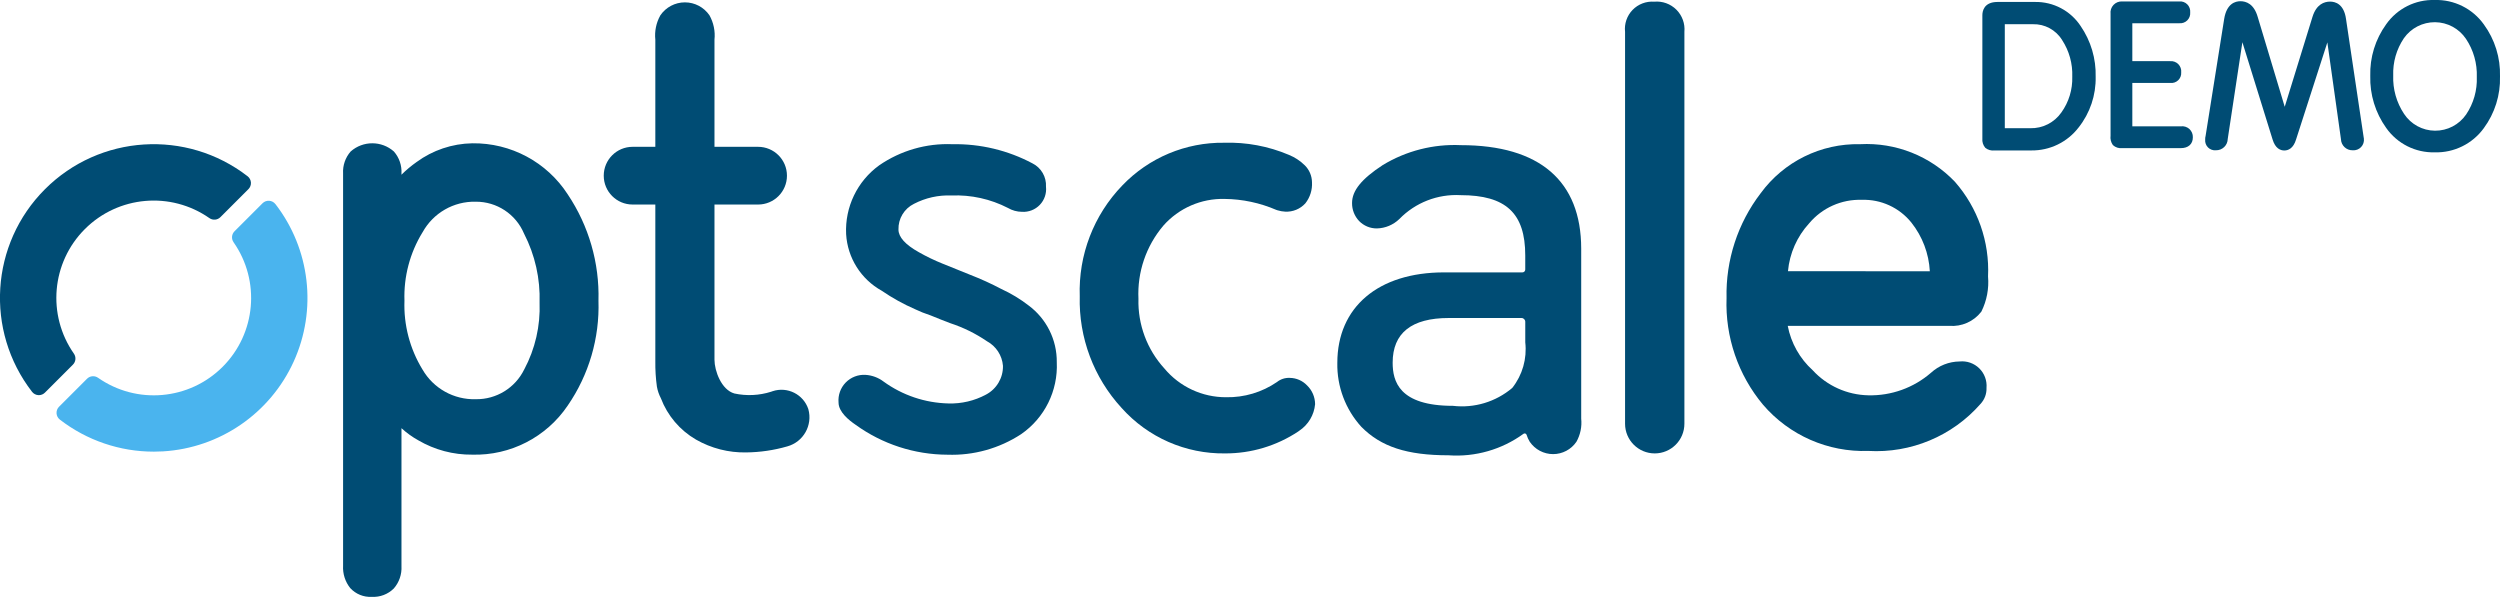
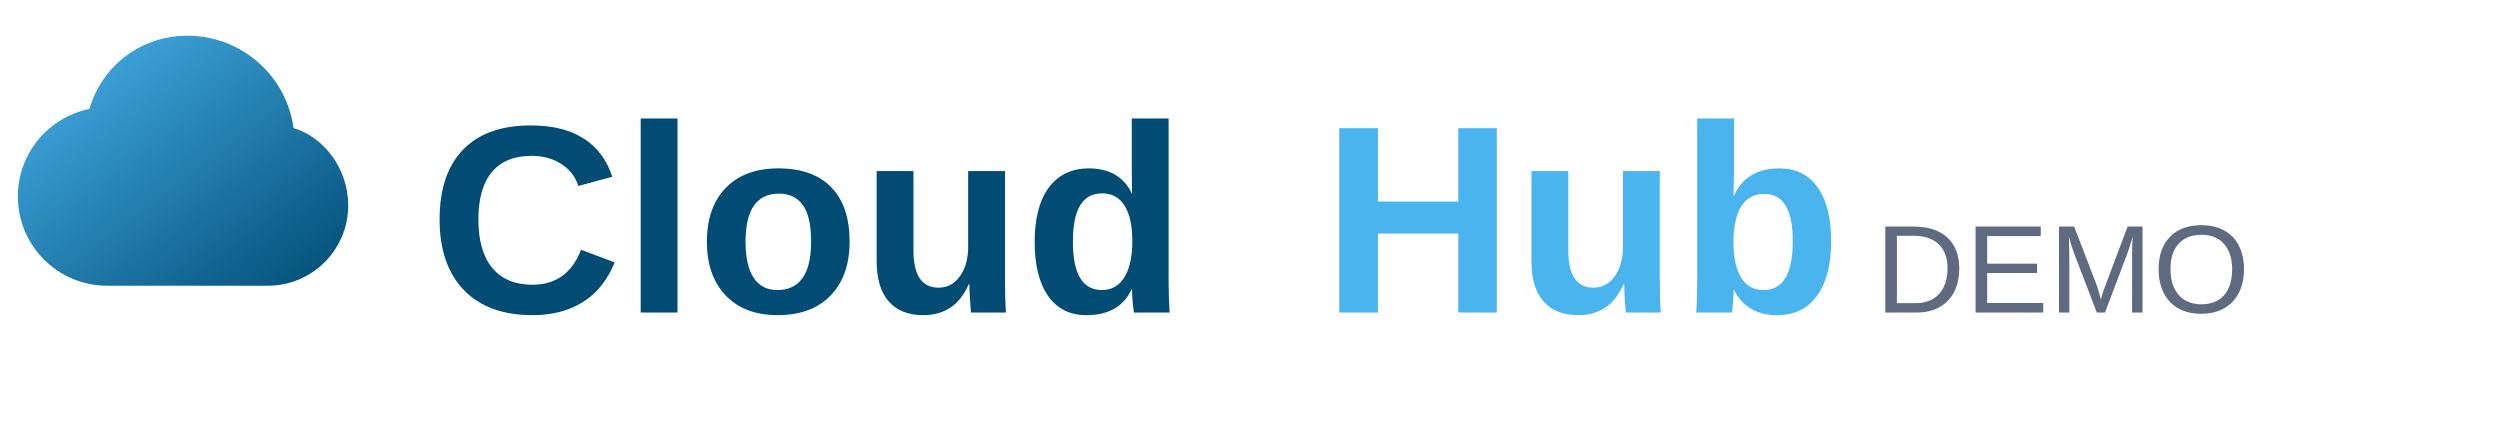
- <svg xmlns="http://www.w3.org/2000/svg" viewBox="0 0 129 30.798">
+ <svg xmlns="http://www.w3.org/2000/svg" viewBox="0 0 280 50">
  <defs>
-     <style>.a{fill:#004c74;}.b{fill:#4ab4ee;}</style>
+     <linearGradient id="cloudGradD" x1="0%" y1="0%" x2="100%" y2="100%">
+       <stop offset="0%" style="stop-color:#4AB4EE" />
+       <stop offset="100%" style="stop-color:#004C74" />
+     </linearGradient>
  </defs>
-   <path class="a" d="M53.071,15.759a7.21,7.21,0,0,0-1.402-.847,15.181,15.181,0,0,0-1.604-.731l-1.428-.577a10.056,10.056,0,0,1-1.224-.59c-.698-.389-1.052-.782-1.052-1.168a1.433,1.433,0,0,1,.801-1.329A3.85,3.85,0,0,1,49.096,10.087a5.853,5.853,0,0,1,2.911.642,1.454,1.454,0,0,0,.726.201A1.172,1.172,0,0,0,53.973,9.634a1.268,1.268,0,0,0-.694-1.202,8.455,8.455,0,0,0-4.132-.991,6.211,6.211,0,0,0-3.781,1.09,4.136,4.136,0,0,0-1.706,3.55,3.58,3.58,0,0,0,1.839,2.922,10.384,10.384,0,0,0,1.722.954l.379.166.422.153c.344.142.68.275,1.011.4a7.516,7.516,0,0,1,1.895.933,1.588,1.588,0,0,1,.825,1.266,1.641,1.641,0,0,1-.879,1.488,3.844,3.844,0,0,1-1.932.455,5.934,5.934,0,0,1-3.351-1.13,1.72,1.72,0,0,0-.927-.345,1.318,1.318,0,0,0-1.395,1.428c0,.488.542.918.877,1.145a8.13,8.13,0,0,0,4.744,1.547,6.516,6.516,0,0,0,3.802-1.061,4.272,4.272,0,0,0,1.838-3.711A3.601,3.601,0,0,0,53.071,15.759Z" />
-   <path class="a" d="M75.381,7.49a7.126,7.126,0,0,0-4.032,1.028c-1.095.717-1.583,1.32-1.583,1.956a1.328,1.328,0,0,0,.363.93,1.263,1.263,0,0,0,.92.383,1.725,1.725,0,0,0,1.156-.484,4.094,4.094,0,0,1,3.16-1.233c2.34,0,3.338.93,3.338,3.11v.73a.145.145,0,0,1-.145.145H74.514c-3.397,0-5.508,1.791-5.508,4.672A4.764,4.764,0,0,0,70.244,22.023c1.014,1.03,2.359,1.47,4.499,1.47a5.872,5.872,0,0,0,3.868-1.108.103.103,0,0,1,.161.053,1.518,1.518,0,0,0,.165.36,1.457,1.457,0,0,0,2.405 0,2.009,2.009,0,0,0,.248-1.196V12.831C81.589,9.337,79.442,7.49,75.381,7.49Zm3.128,8.919a.195.195,0,0,1,.195.195h0v1.06a3.21,3.21,0,0,1-.672,2.354,4.015,4.015,0,0,1-3.061.923c-2.788,0-3.11-1.272-3.11-2.228,0-1.529.974-2.304,2.897-2.304Z" />
-   <path class="a" d="M12.948,9.418a.443.443,0,0,0-.171-.322A7.929,7.929,0,0,0,1.654,20.218a.443.443,0,0,0,.322.171l.028.001A.443.443,0,0,0,2.318,20.26l1.445-1.445a.443.443,0,0,0,.05-.567,5.022,5.022,0,0,1,6.993-6.993.443.443,0,0,0,.567-.05l1.445-1.445A.443.443,0,0,0,12.948,9.418Z" />
-   <path class="b" d="M14.21,10.53a.443.443,0,0,0-.663-.042l-1.445,1.445a.443.443,0,0,0-.05.567A5.022,5.022,0,0,1,5.058,19.493a.443.443,0,0,0-.567.05L3.046,20.988a.443.443,0,0,0,.042.663,7.93,7.93,0,0,0,4.853,1.654q.235,0,.471-.014a7.929,7.929,0,0,0,5.798-12.763Z" />
-   <path class="a" d="M29.298,10.034l-0-0A5.77,5.77,0,0,0,24.368,7.394a5.007,5.007,0,0,0-2.874.968l-.005.004a5.979,5.979,0,0,0-.773.649V8.952a1.588,1.588,0,0,0-.39-1.134,1.681,1.681,0,0,0-2.233,0,1.588,1.588,0,0,0-.39,1.134V29.189a1.7,1.7,0,0,0,.369,1.156,1.408,1.408,0,0,0,1.112.453,1.497,1.497,0,0,0,1.135-.431,1.614,1.614,0,0,0,.397-1.153V22.095a4.581,4.581,0,0,0,.871.627,5.405,5.405,0,0,0,2.781.738A5.752,5.752,0,0,0,29.294,20.927a9.019,9.019,0,0,0,1.587-5.411A9.374,9.374,0,0,0,29.298,10.034Zm-2.25,9.032A2.735,2.735,0,0,1,24.547,20.599a3.07,3.07,0,0,1-2.745-1.53l-.003-.005a6.368,6.368,0,0,1-.929-3.548,6.324,6.324,0,0,1,.929-3.523l.007-.01A3.05,3.05,0,0,1,24.547,10.408a2.684,2.684,0,0,1,2.491,1.641l.006.012A7.266,7.266,0,0,1,27.842,15.618a6.771,6.771,0,0,1-.791,3.444Z" />
-   <path class="a" d="M67.445,19.888l-.002-.002a1.248,1.248,0,0,0-.89-.387.985.985,0,0,0-.665.216,4.491,4.491,0,0,1-2.618.782,4.127,4.127,0,0,1-3.188-1.484,5.122,5.122,0,0,1-1.338-3.593,5.444,5.444,0,0,1,1.285-3.777,4.075,4.075,0,0,1,3.161-1.378,6.9,6.9,0,0,1,2.663.564.515.515,0,0,0,.073.024,1.597,1.597,0,0,0,.39.068,1.312,1.312,0,0,0,1.04-.428,1.611,1.611,0,0,0,.343-1.088,1.254,1.254,0,0,0-.364-.867A2.525,2.525,0,0,0,66.504,7.99a7.923,7.923,0,0,0-3.339-.624A7.139,7.139,0,0,0,57.913,9.568a7.831,7.831,0,0,0-2.198,5.721,8.186,8.186,0,0,0,2.161,5.762,7.03,7.03,0,0,0,5.342,2.345,6.778,6.778,0,0,0,3.777-1.135.519.519,0,0,0,.047-.035,1.846,1.846,0,0,0,.817-1.37A1.355,1.355,0,0,0,67.445,19.888Z" />
-   <path class="a" d="M85.357.087a1.408,1.408,0,0,0-1.504,1.558V21.865a1.531,1.531,0,0,0,3.062,0V1.646A1.432,1.432,0,0,0,85.357.087Z" />
-   <path class="a" d="M101.117,18.652a2.22,2.22,0,0,0-1.478.583A4.761,4.761,0,0,1,96.404,20.398,4.009,4.009,0,0,1,93.536,19.106a4.14,4.14,0,0,1-1.289-2.292h8.343a1.892,1.892,0,0,0,1.636-.719l.015-.021a3.409,3.409,0,0,0,.342-1.809,6.915,6.915,0,0,0-1.709-4.885,6.301,6.301,0,0,0-4.892-1.94,6.187,6.187,0,0,0-5.13,2.529,8.568,8.568,0,0,0-1.762,5.41,8.114,8.114,0,0,0,1.884,5.507,6.843,6.843,0,0,0,5.429,2.382,7.15,7.15,0,0,0,5.787-2.421,1.146,1.146,0,0,0,.314-.836,1.262,1.262,0,0,0-1.388-1.359Zm-8.858-4.657a4.227,4.227,0,0,1,1.089-2.467l.004-.004A3.4,3.4,0,0,1,96.061,10.311a3.15,3.15,0,0,1,2.568,1.176,4.428,4.428,0,0,1,.95,2.509Z" />
-   <path class="a" d="M41.711,21.113a1.46,1.46,0,0,0-1.845-.927q-.037.012-.073.026a3.694,3.694,0,0,1-1.898.092c-.675-.19-1.028-1.175-1.028-1.742V10.554h2.251a1.489,1.489,0,0,0,1.489-1.489h0a1.489,1.489,0,0,0-1.489-1.489H36.867V2.047A2.114,2.114,0,0,0,36.607.788a1.535,1.535,0,0,0-2.531,0,2.114,2.114,0,0,0-.261,1.259V7.576H32.642a1.489,1.489,0,0,0-1.489,1.489h0a1.489,1.489,0,0,0,1.489,1.489h1.173v8.089a8.642,8.642,0,0,0,.081,1.306,2.086,2.086,0,0,0,.206.602,4.183,4.183,0,0,0,1.81,2.131,5.018,5.018,0,0,0,2.594.663,7.925,7.925,0,0,0,2.121-.312,1.558,1.558,0,0,0,1.084-1.918Z" />
-   <path class="a" d="M112.524,6.519h-2.496V4.281h1.955a.512.512,0,0,0,.567-.548.526.526,0,0,0-.567-.577h-1.955V1.199h2.419a.517.517,0,0,0,.567-.558.521.521,0,0,0-.567-.567h-2.937a.575.575,0,0,0-.605.644V6.999a.682.682,0,0,0,.12.487.613.613,0,0,0,.486.158h3.015c.391,0,.625-.209.625-.558a.549.549,0,0,0-.625-.567Z" />
-   <path class="a" d="M105.006.101h-1.933c-.706,0-.783.48-.783.687v6.357a.642.642,0,0,0,.152.483.631.631,0,0,0,.476.135H104.814a3.028,3.028,0,0,0,2.442-1.185,4.074,4.074,0,0,0,.88-2.617,4.42,4.42,0,0,0-.773-2.615A2.768,2.768,0,0,0,105.006.101Zm1.923,3.859a3.005,3.005,0,0,1-.561,1.842,1.901,1.901,0,0,1-1.606.814h-1.314v-5.367h1.451a1.716,1.716,0,0,1,1.504.814,3.245,3.245,0,0,1,.526,1.897Z" />
-   <path class="a" d="M121.055.983c-.107-.783-.559-.9-.821-.9-.304,0-.708.136-.91.788l-1.432,4.64-1.394-4.636c-.192-.671-.591-.812-.893-.812-.259,0-.711.118-.838.917l-.958,6.032a.614.614,0,0,0-.022.193.507.507,0,0,0,.556.549.595.595,0,0,0,.608-.581l0-.003.756-4.992,1.556,5.012c.142.475.409.575.609.575.197,0,.464-.1.606-.571l1.614-5.007.701,4.992a.592.592,0,0,0,.604.576.539.539,0,0,0,.579-.607.354.354,0,0,0-.012-.071Z" />
-   <path class="a" d="M128.165,1.258A3.012,3.012,0,0,0,125.628,0a2.953,2.953,0,0,0-2.499,1.249,4.345,4.345,0,0,0-.823,2.667,4.406,4.406,0,0,0,.823,2.687A2.967,2.967,0,0,0,125.628,7.861a3.028,3.028,0,0,0,2.536-1.247A4.293,4.293,0,0,0,129,3.945,4.338,4.338,0,0,0,128.165,1.258ZM127.803,3.974a3.244,3.244,0,0,1-.549,1.931,1.931,1.931,0,0,1-3.205-.029,3.351,3.351,0,0,1-.559-1.978,3.232,3.232,0,0,1,.549-1.923,1.944,1.944,0,0,1,3.205.029A3.329,3.329,0,0,1,127.803,3.974Z" />
+   <path d="M12 32C6.48 32 2 27.52 2 22c0-4.84 3.44-8.87 8.02-9.8C11.46 7.27 15.86 4 21 4c6.08 0 11.09 4.51 11.88 10.35C36.19 15.29 39 18.84 39 23c0 4.97-4.03 9-9 9H12z" fill="url(#cloudGradD)" />
+   <text x="48" y="35" font-family="Ubuntu, Arial, sans-serif" font-weight="bold" font-size="30" fill="#004C74">Cloud</text>
+   <text x="148" y="35" font-family="Ubuntu, Arial, sans-serif" font-weight="bold" font-size="30" fill="#4AB4EE">Hub</text>
+   <text x="210" y="35" font-family="Ubuntu, Arial, sans-serif" font-size="14" fill="#5E6A7F">DEMO</text>
</svg>
